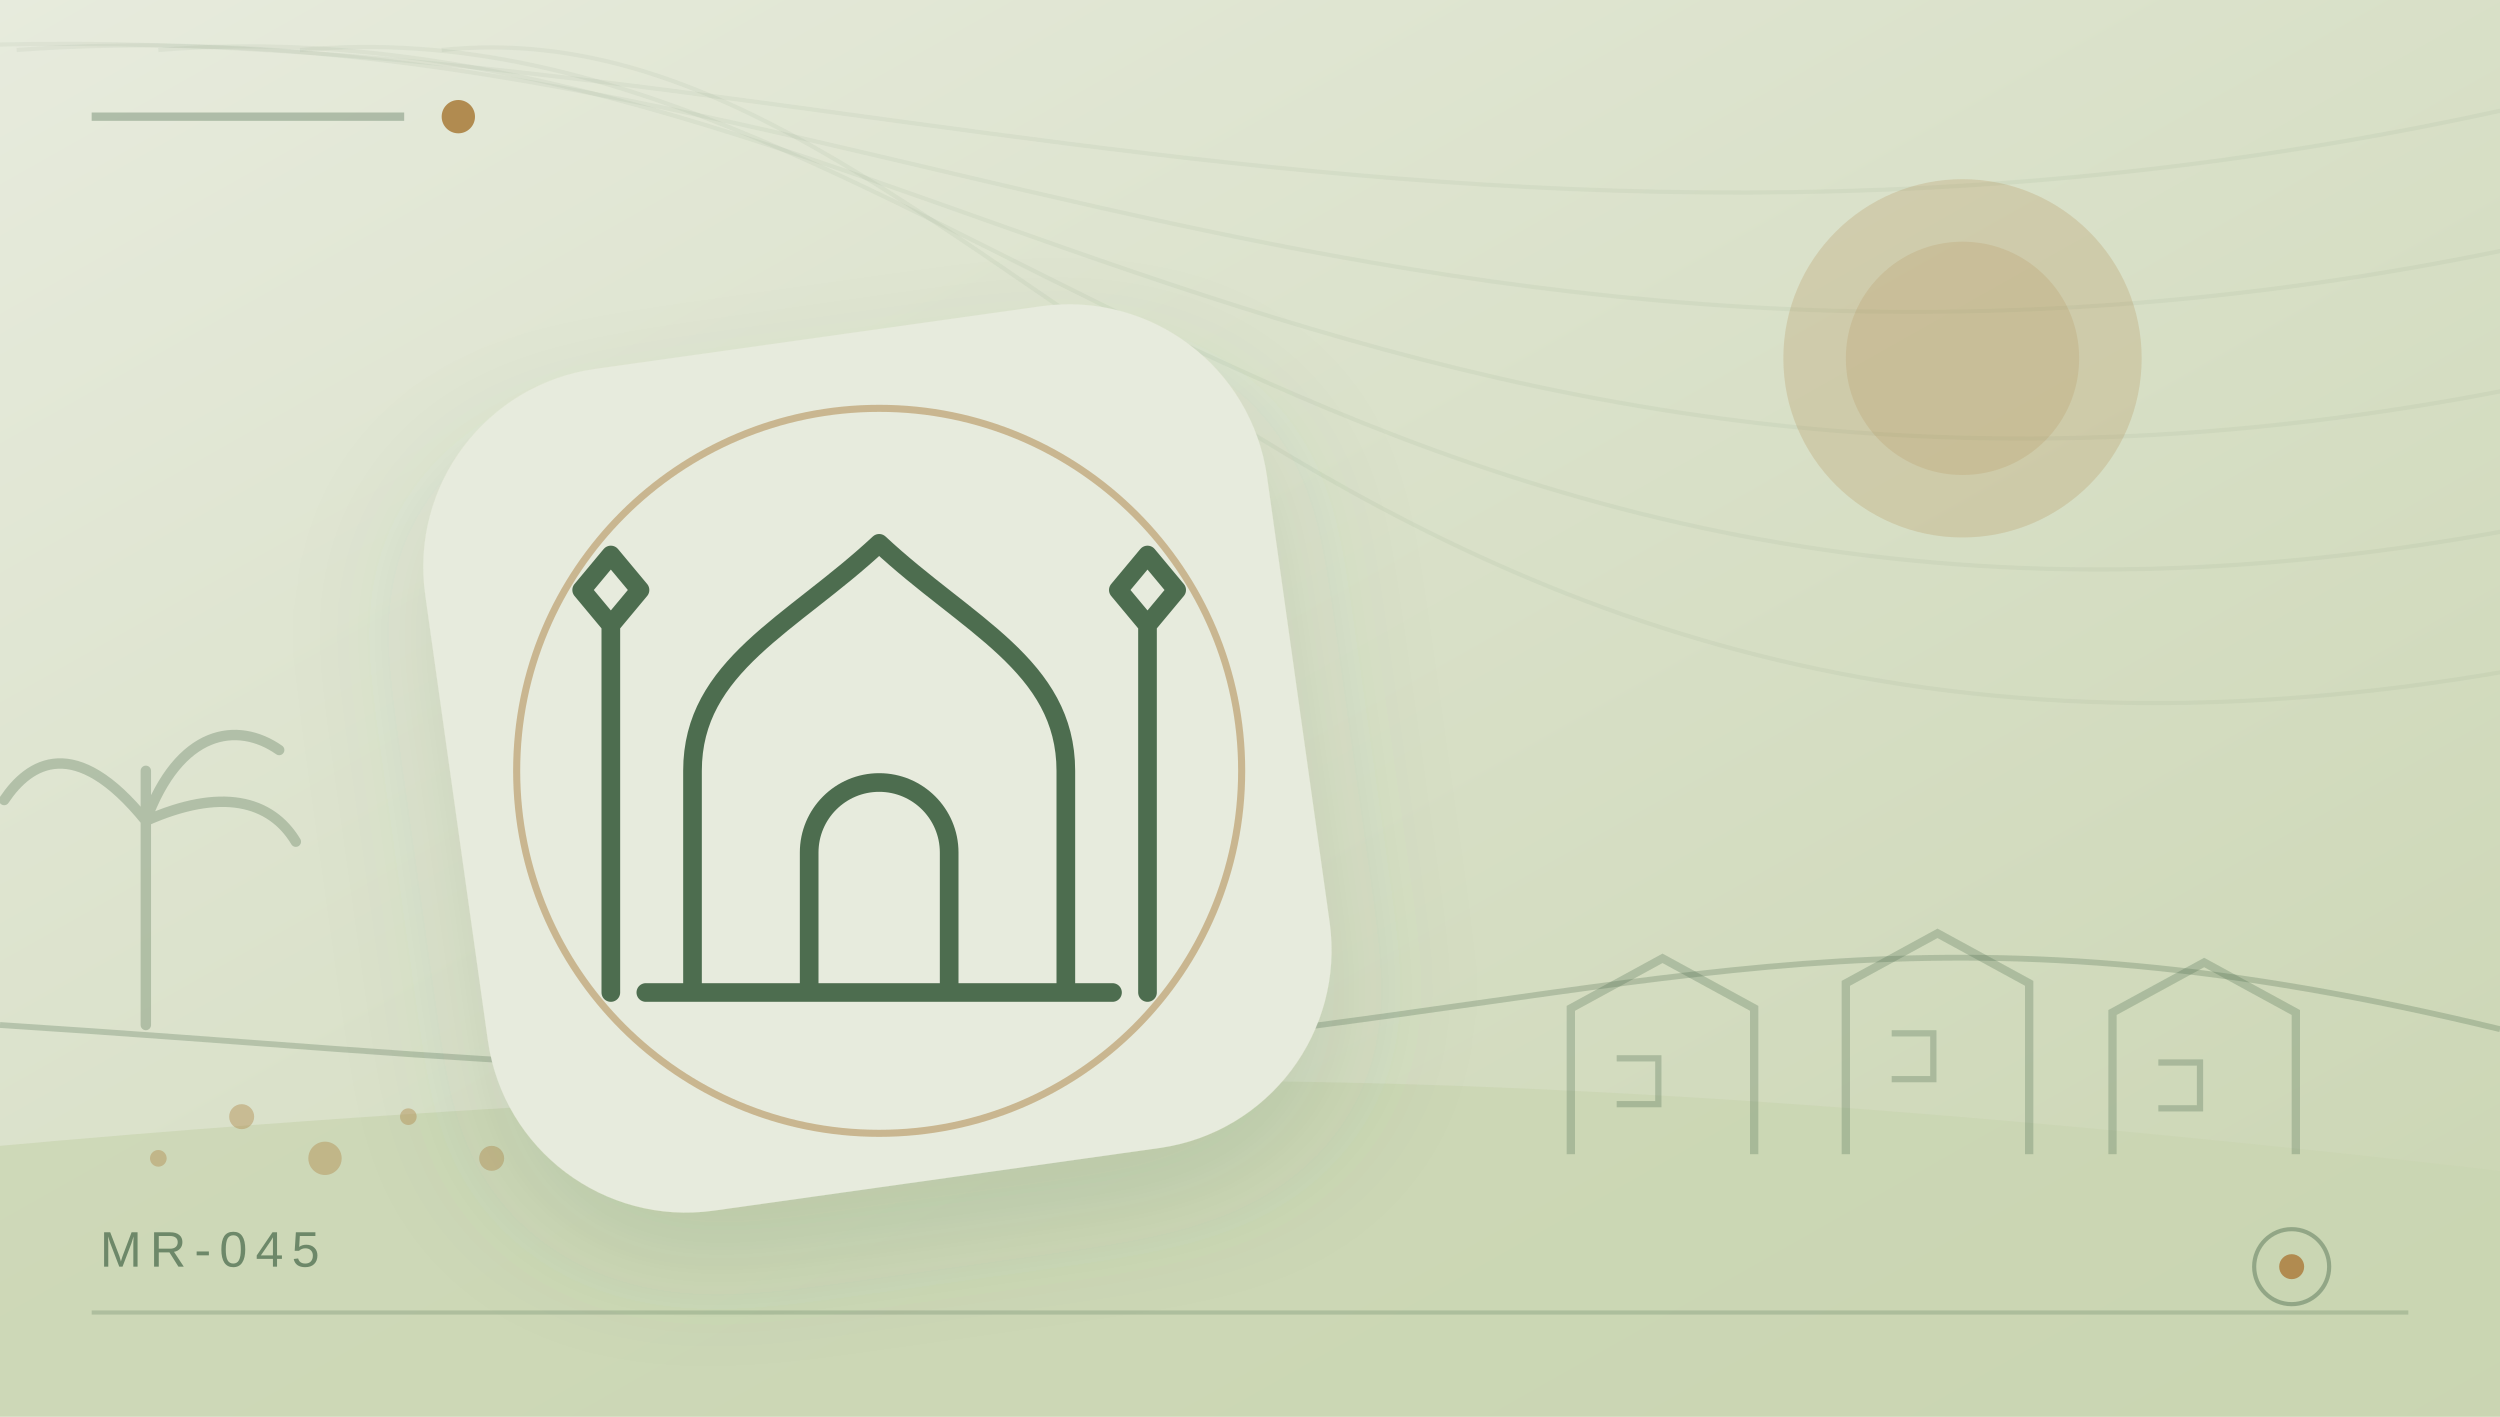
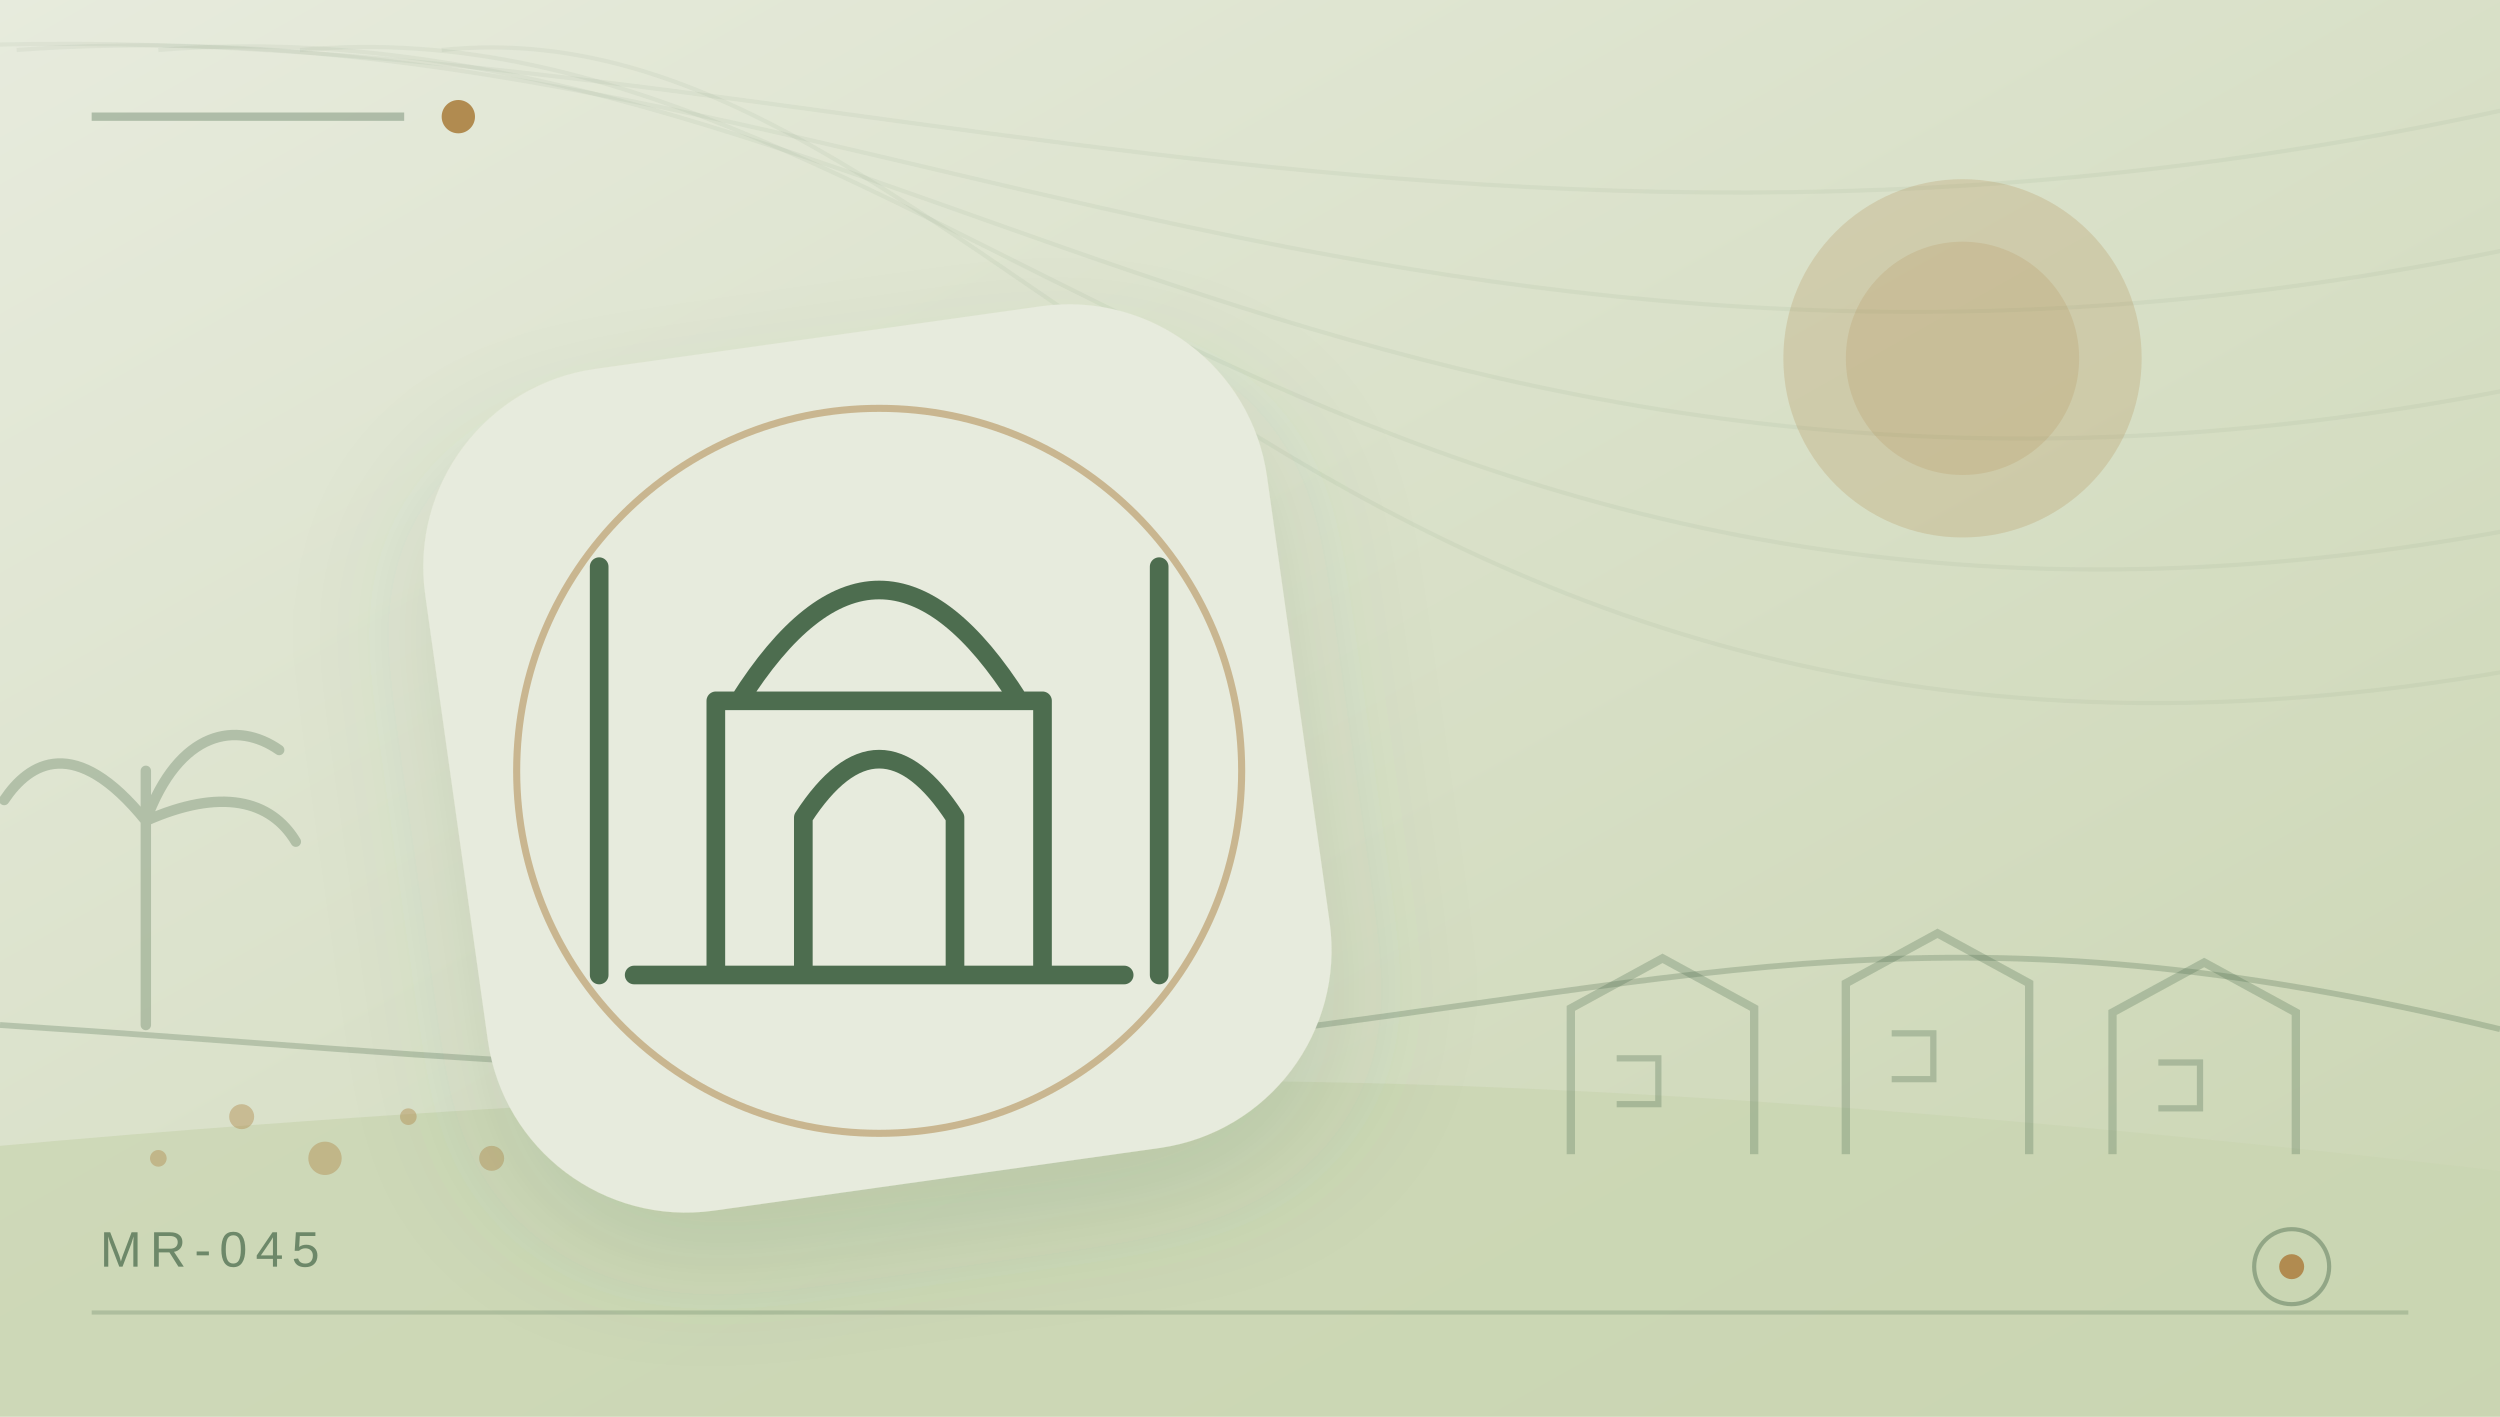
<svg xmlns="http://www.w3.org/2000/svg" viewBox="0 0 600 340" width="600" height="340">
  <defs>
    <linearGradient id="bg" x2="1" y2="1">
      <stop stop-color="#e7ebdd" />
      <stop offset="1" stop-color="#cad5b2" />
    </linearGradient>
    <filter id="shadow" x="-40%" y="-40%" width="180%" height="180%">
      <feDropShadow dx="0" dy="13" stdDeviation="15" flood-color="#4d6d4f" flood-opacity=".14" />
    </filter>
  </defs>
  <rect width="600" height="340" fill="url(#bg)" />
  <path d="M-30 12C180 -2 355 90 632 19" fill="none" stroke="#4d6d4f" opacity=".065" />
  <path d="M4 12C195 -2 346 124 632 53" fill="none" stroke="#4d6d4f" opacity=".065" />
  <path d="M38 12C210 -2 337 158 632 87" fill="none" stroke="#4d6d4f" opacity=".065" />
  <path d="M72 12C225 -2 328 192 632 121" fill="none" stroke="#4d6d4f" opacity=".065" />
  <path d="M106 12C240 -2 319 226 632 155" fill="none" stroke="#4d6d4f" opacity=".065" />
  <circle cx="471" cy="86" r="43" fill="#b18b50" opacity=".24" />
  <circle cx="471" cy="86" r="28" fill="#b18b50" opacity=".2" />
  <path d="M0 246C124 254 175 263 293 249s175-34 307-2" fill="none" stroke="#4d6d4f" stroke-width="1.4" opacity=".27" />
  <path d="M0 275Q122 264 252 260T600 281v59H0Z" fill="#cad5b2" opacity=".75" />
  <path d="M377 277v-35l22-12 22 12v35" fill="none" stroke="#4d6d4f" stroke-width="2" opacity=".28" />
  <path d="M388 254h10v11h-10" fill="none" stroke="#4d6d4f" stroke-width="1.5" opacity=".3" />
  <path d="M443 277v-41l22-12 22 12v41" fill="none" stroke="#4d6d4f" stroke-width="2" opacity=".28" />
  <path d="M454 248h10v11h-10" fill="none" stroke="#4d6d4f" stroke-width="1.5" opacity=".3" />
  <path d="M507 277v-34l22-12 22 12v34" fill="none" stroke="#4d6d4f" stroke-width="2" opacity=".28" />
  <path d="M518 255h10v11h-10" fill="none" stroke="#4d6d4f" stroke-width="1.5" opacity=".3" />
  <circle cx="38" cy="278" r="2" fill="#b18b50" opacity=".45" />
  <circle cx="58" cy="268" r="3" fill="#b18b50" opacity=".45" />
  <circle cx="78" cy="278" r="4" fill="#b18b50" opacity=".45" />
  <circle cx="98" cy="268" r="2" fill="#b18b50" opacity=".45" />
  <circle cx="118" cy="278" r="3" fill="#b18b50" opacity=".45" />
  <path d="M35 246v-61m0 12c-17-21-28-14-34-5m34 5c8-22 22-24 32-17m-32 17c18-8 30-5 36 5" fill="none" stroke="#4d6d4f" stroke-width="2.5" stroke-linecap="round" opacity=".31" />
  <rect x="109" y="80" width="204" height="204" rx="48" fill="#e7ebdd" transform="rotate(-8 211 185)" filter="url(#shadow)" />
  <circle cx="211" cy="185" r="87" fill="none" stroke="#b18b50" stroke-width="1.7" opacity=".55" />
  <g transform="translate(127 101) scale(1.4)" fill="none" stroke="#4d6d4f" stroke-width="3.2" stroke-linecap="round" stroke-linejoin="round">
-     <path d="M28 98V60c0-18 17-25 32-39 15 14 32 21 32 39v38ZM20 98h80M48 98V74a12 12 0 0 1 24 0v24M14 98V35m0 0-5-6 5-6 5 6-5 6Zm92 63V35m0 0-5-6 5-6 5 6-5 6Z" />
+     <path d="M18 95h84M32 95V48h56v47M36 48q24-38 48 0M47 95V68q13-20 26 0v27M12 95V25m96 70V25" />
  </g>
  <path d="M22 28h75" stroke="#4d6d4f" stroke-width="2" opacity=".36" />
  <circle cx="110" cy="28" r="4" fill="#b18b50" />
  <path d="M22 315h556" stroke="#4d6d4f" stroke-width="1" opacity=".24" />
  <text x="24" y="304" font-family="Arial,sans-serif" font-size="12" letter-spacing="2" fill="#4d6d4f" opacity=".75">MR-045</text>
  <circle cx="550" cy="304" r="9" fill="none" stroke="#4d6d4f" opacity=".45" />
  <circle cx="550" cy="304" r="3" fill="#b18b50" />
</svg>
